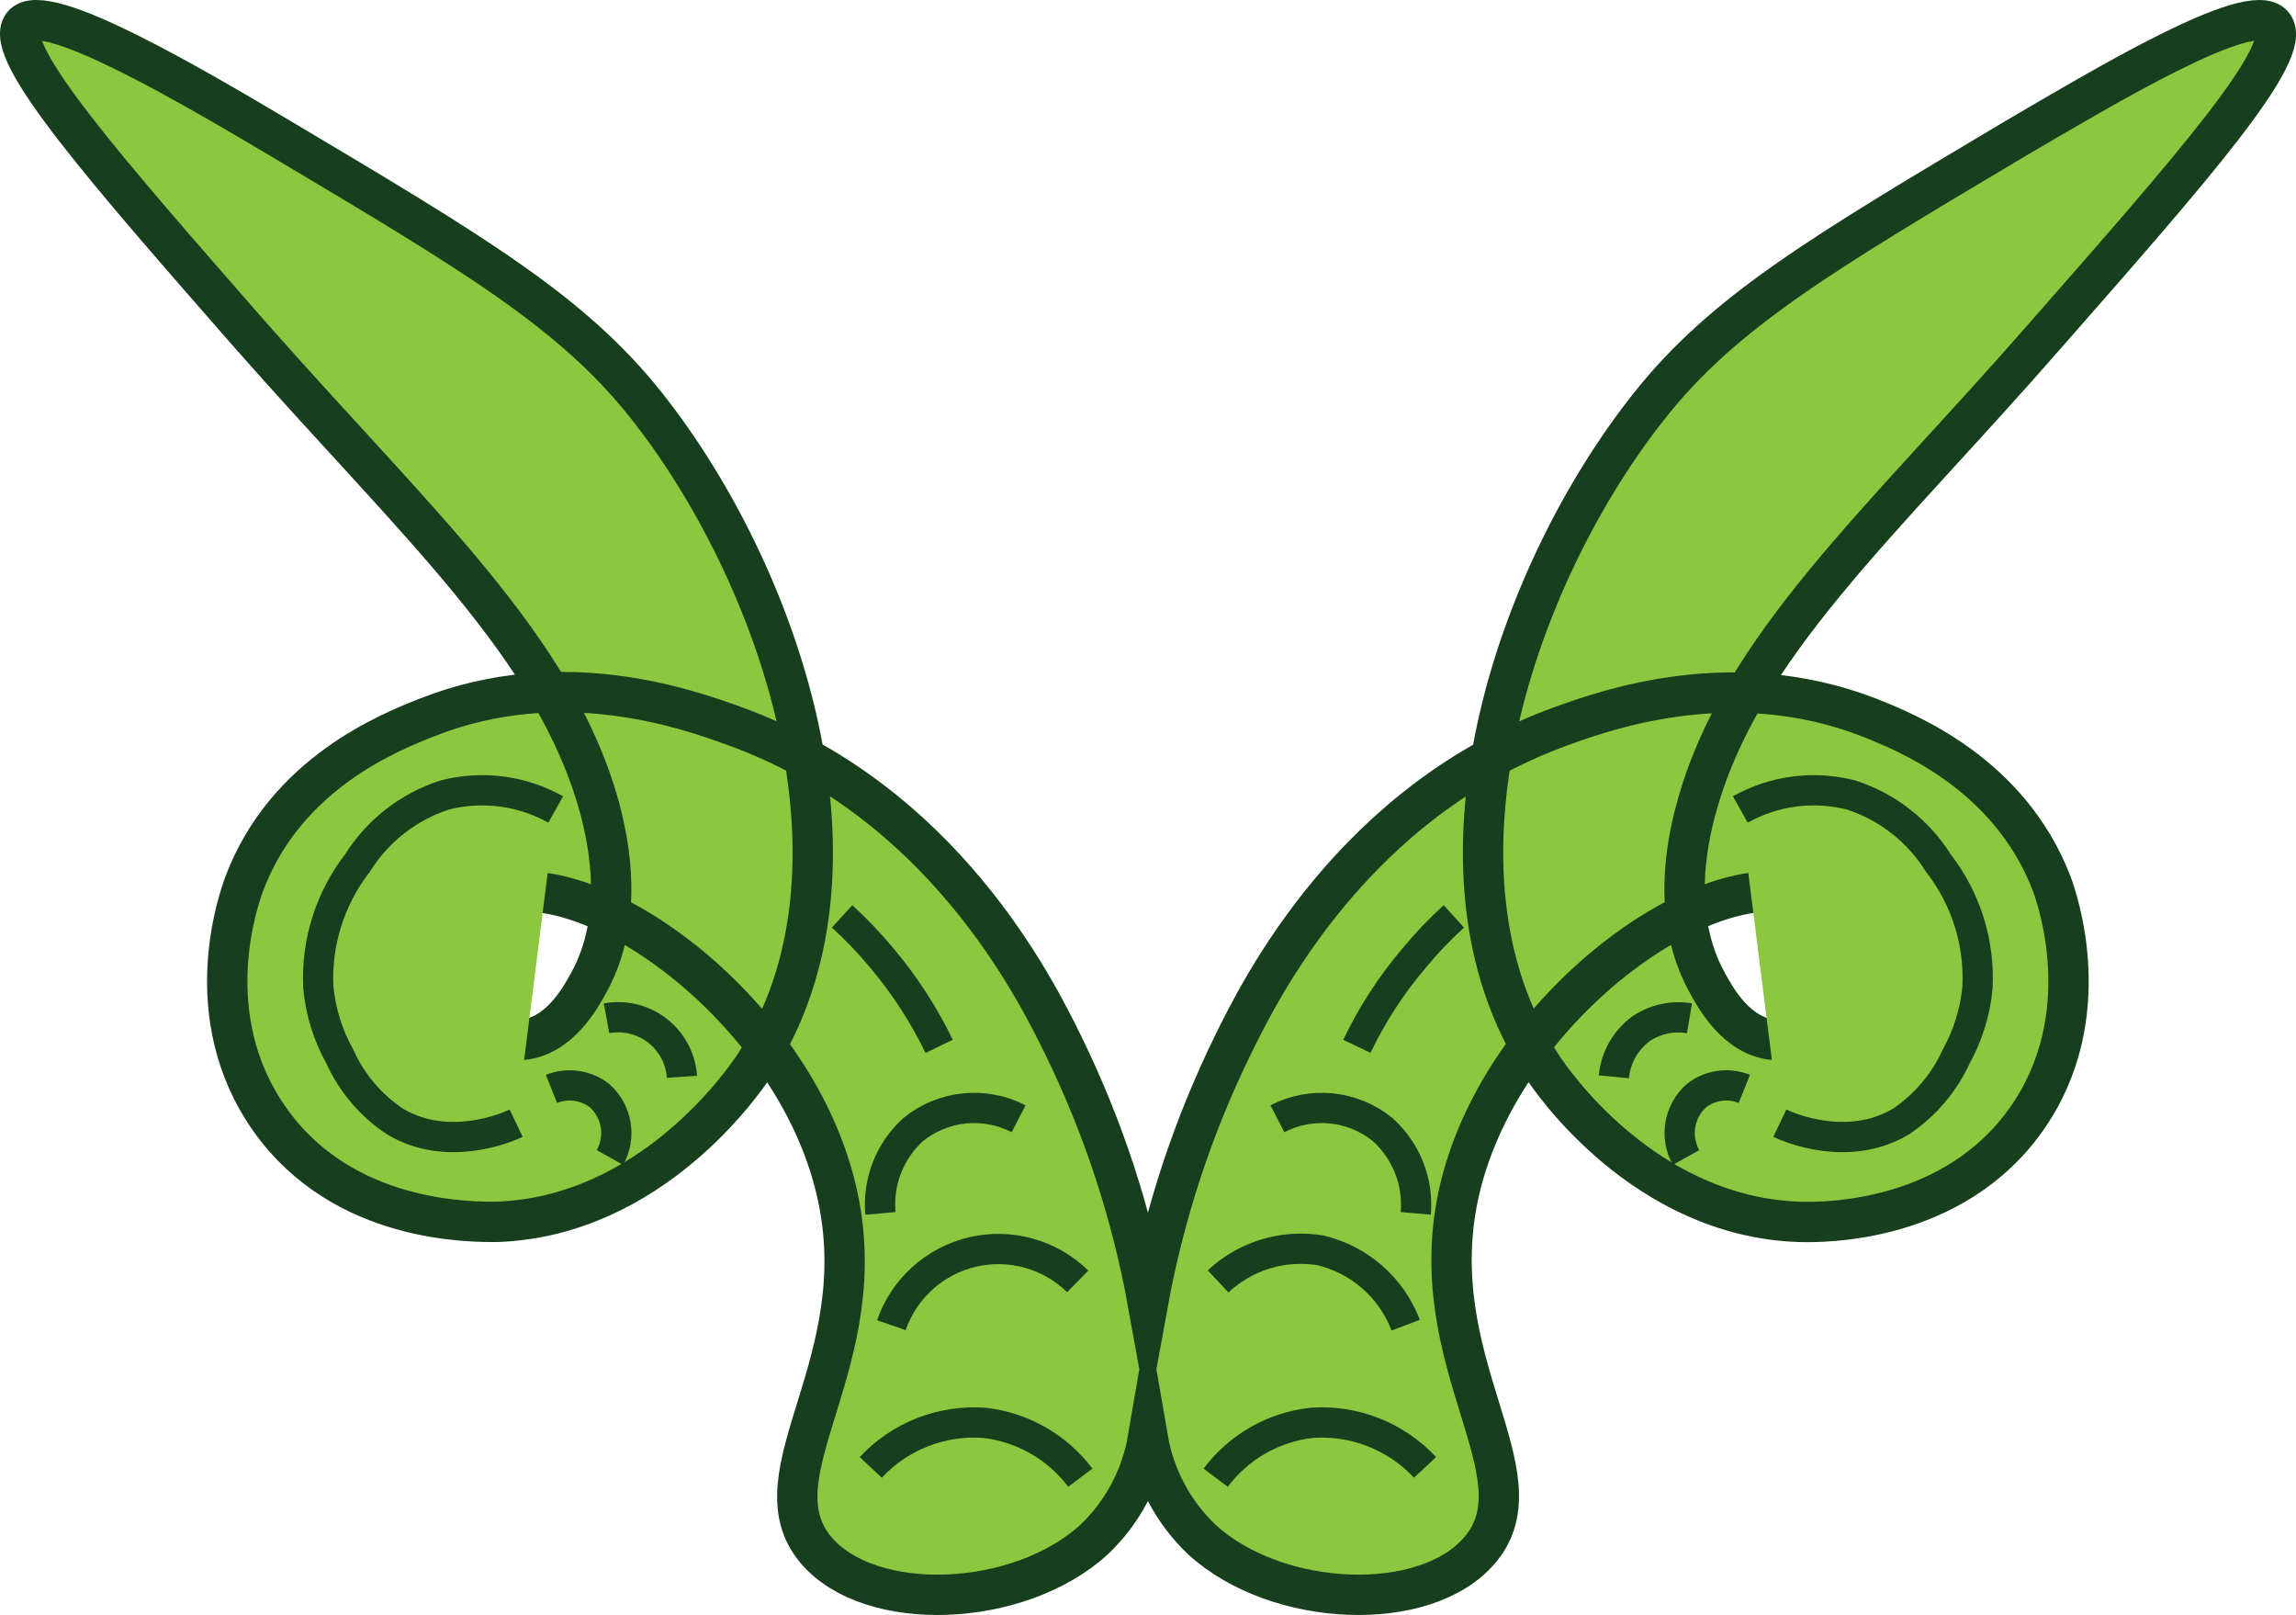
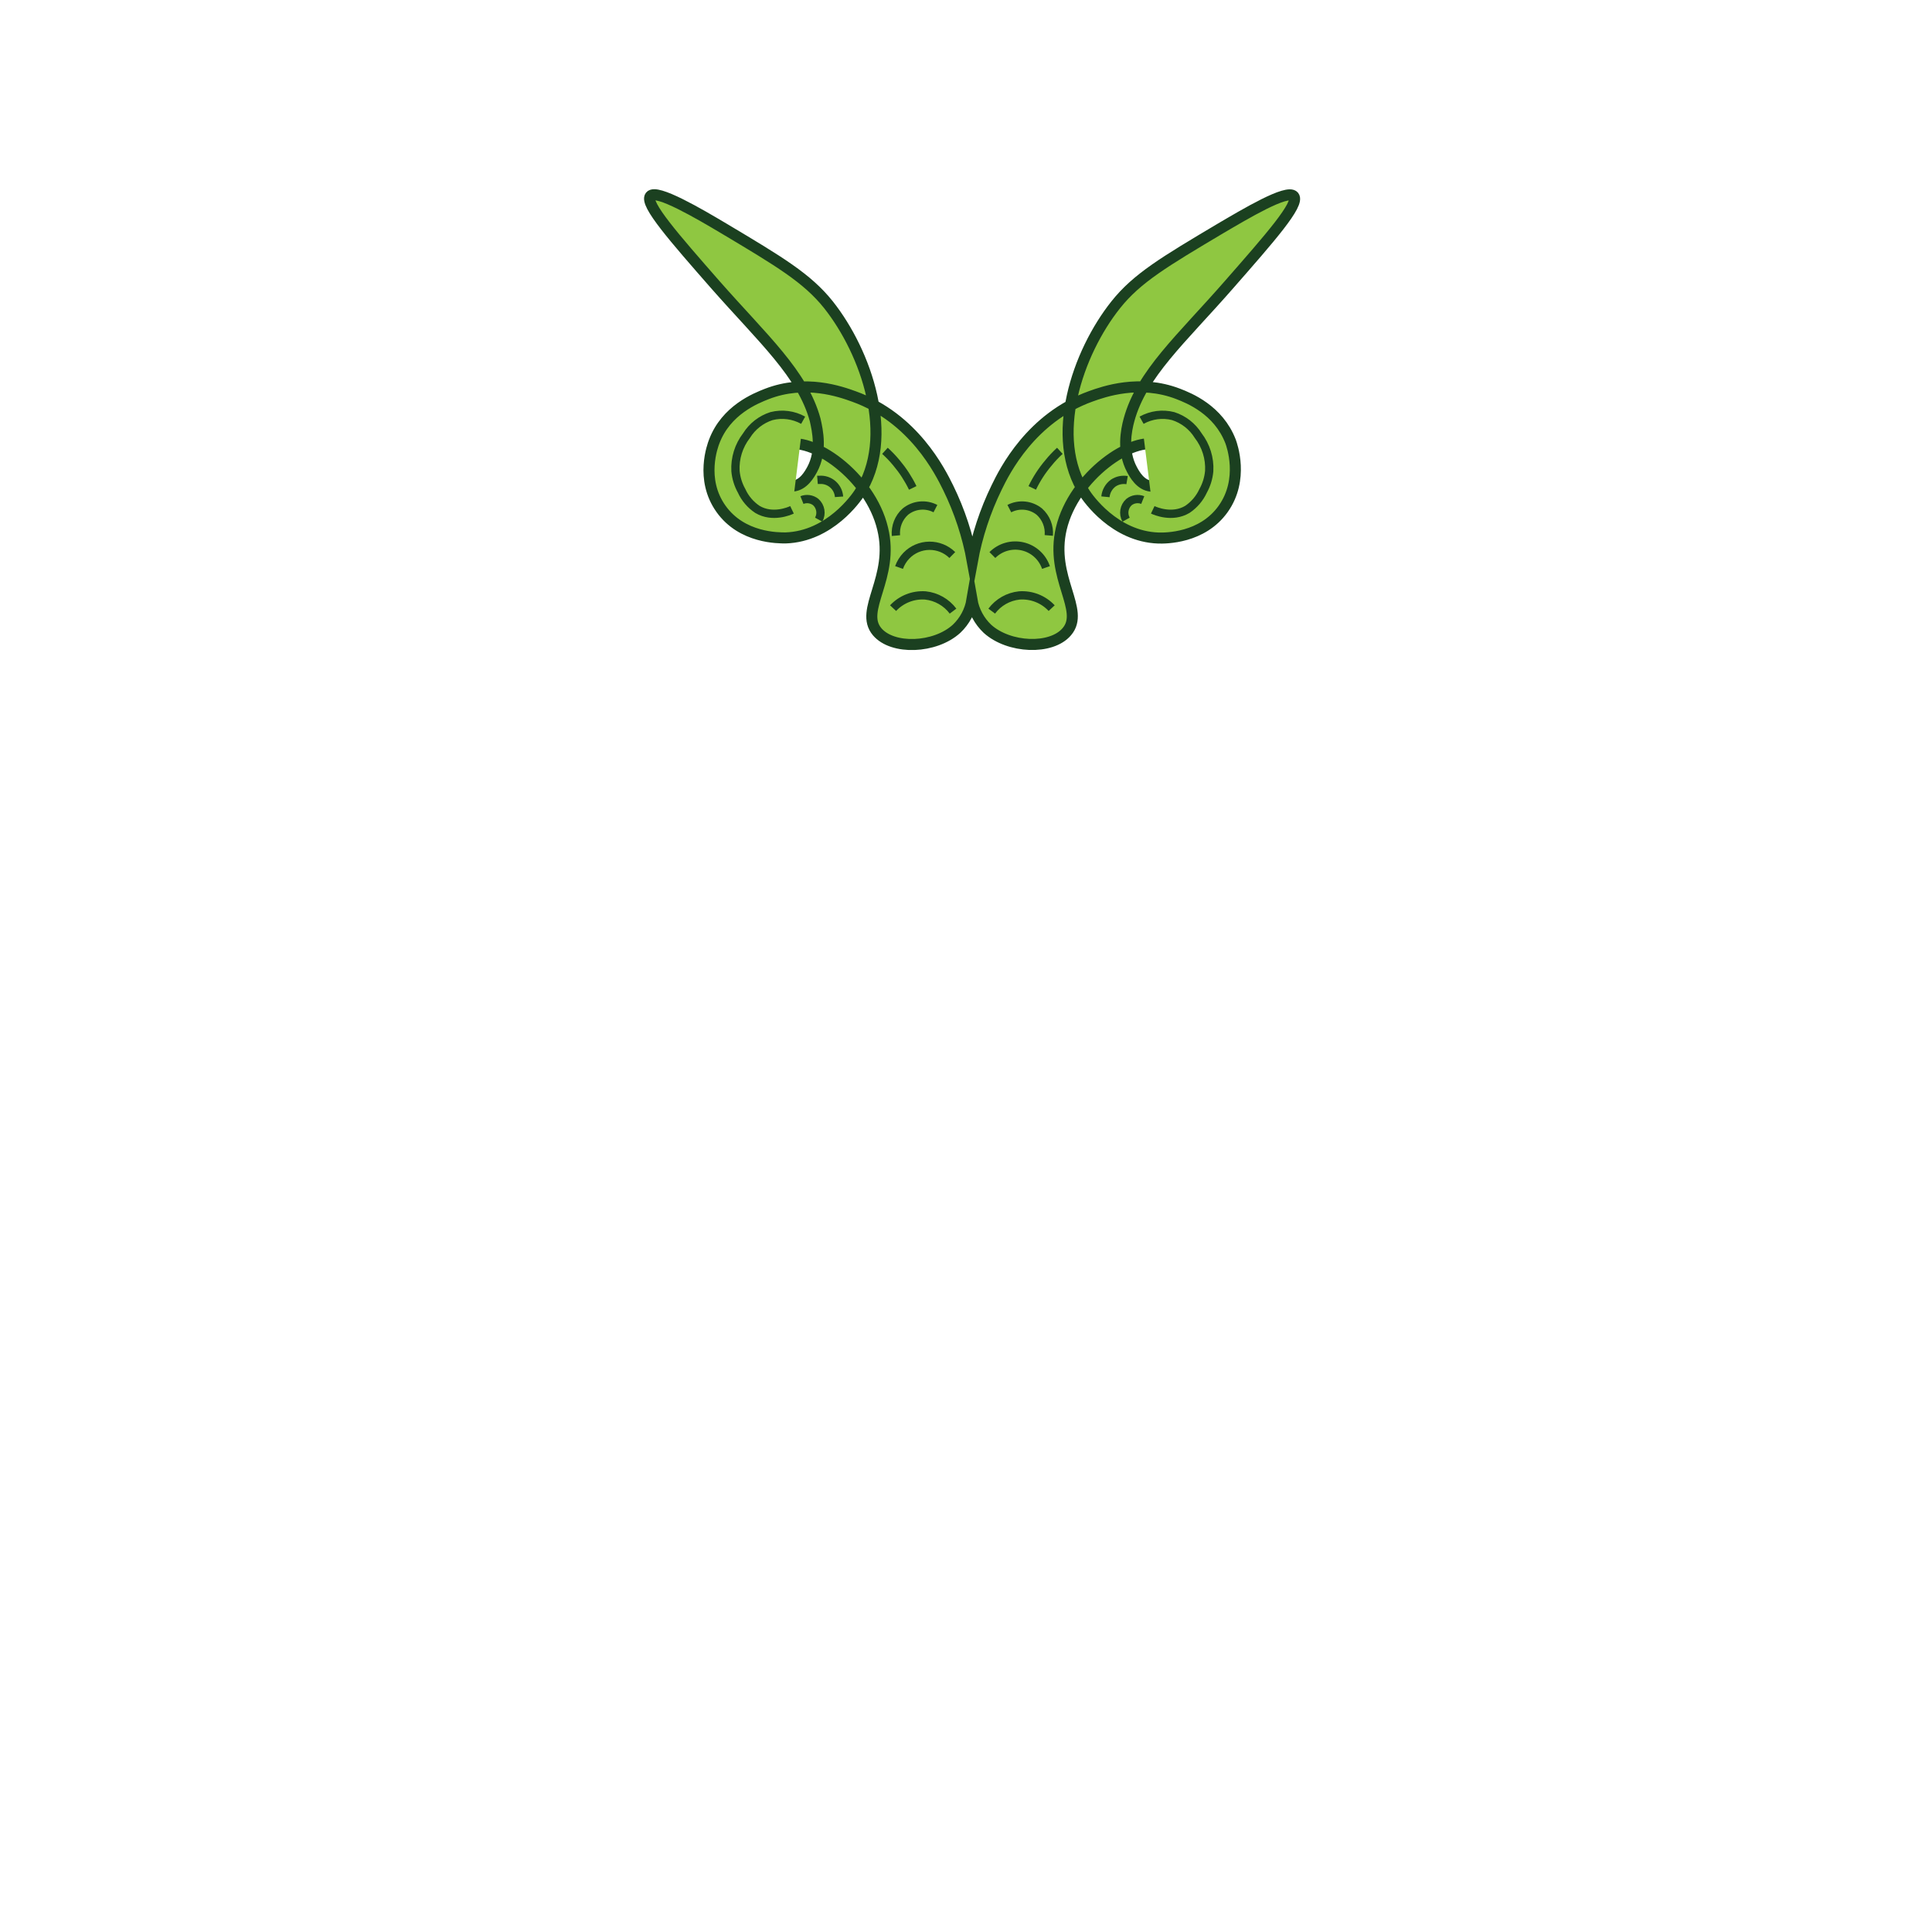
- <svg xmlns="http://www.w3.org/2000/svg" viewBox="0 0 113.83 80.04">
+ <svg xmlns="http://www.w3.org/2000/svg" id="Layer_1" data-name="Layer 1" viewBox="0 0 350 350">
  <defs>
-     <style>.cls-1,.cls-2{fill:#8dc740;stroke:#183f1d;stroke-miterlimit:10;}.cls-1{stroke-width:2px;}.cls-2{stroke-width:1.5px;}</style>
+     <style>
+       .cls-1, .cls-2 {
+         fill: #8fc741;
+         stroke: #1b4020;
+         stroke-miterlimit: 10;
+       }
+ 
+       .cls-1 {
+         stroke-width: 2px;
+       }
+ 
+       .cls-2 {
+         stroke-width: 1.5px;
+       }
+     </style>
  </defs>
-   <g id="Layer_1" data-name="Layer 1">
-     <path class="cls-1" d="M180.72,93.22a49.21,49.21,0,0,1,4.21-12.79c1.38-2.82,6-12.11,16.34-15.83,2.28-.82,8.47-3,15.15-.43,1.87.74,7,2.77,9.11,8.26.24.65,2.36,6.57-1.27,11.69s-10,5.11-11.25,5.07c-7.68-.26-12.29-7-12.76-7.74C193.88,71.77,199,57,205.61,48.71c3.68-4.63,8.5-7.49,18.13-13.22C228,33,235.41,28.55,236.5,29.87s-4.2,7.31-11.23,15.32C217,54.67,210.1,60.65,207.91,68.68c-.51,1.86-1.21,5.43.51,8.6.44.81,1.47,2.71,3.32,2.89a4,4,0,0,0,4.08-3.32,4.22,4.22,0,0,0-2.64-3.74c-4.52-1.84-14.84,5.31-17,14.46-2,8.55,4.21,14.1,1,17.88-2.68,3.18-10.05,2.9-13.78-.51a9,9,0,0,1-2.68-5,9,9,0,0,1-2.67,5c-3.74,3.41-11.11,3.69-13.79.51-3.18-3.78,3.05-9.33,1-17.88-2.17-9.15-12.5-16.3-17-14.46a4.22,4.22,0,0,0-2.64,3.74,4,4,0,0,0,4.09,3.32c1.84-.18,2.88-2.08,3.32-2.89,1.71-3.17,1-6.74.51-8.6-2.19-8-9-14-17.36-23.49-7-8-12.28-14-11.24-15.32s8.54,3.11,12.77,5.62c9.63,5.73,14.45,8.59,18.13,13.22,6.59,8.3,11.72,23.06,5.36,32.74-.48.72-5.08,7.48-12.77,7.74-1.22,0-7.59.09-11.24-5.07s-1.52-11-1.27-11.69c2.07-5.49,7.23-7.52,9.11-8.26,6.67-2.62,12.87-.39,15.15.43,10.35,3.72,14.95,13,16.34,15.83A48.93,48.93,0,0,1,180.72,93.22Z" transform="translate(-123.81 -28.63)" />
-     <path class="cls-2" d="M203.82,82a3.35,3.35,0,0,1,1.36-2.39,3.31,3.31,0,0,1,2.39-.51" transform="translate(-123.81 -28.63)" />
-     <path class="cls-2" d="M157.62,82a3.17,3.17,0,0,0-3.74-2.9" transform="translate(-123.81 -28.63)" />
-     <path class="cls-2" d="M207.4,86a2.48,2.48,0,0,1,.51-3.06,2.4,2.4,0,0,1,2.38-.34" transform="translate(-123.81 -28.63)" />
-     <path class="cls-2" d="M154.05,86a2.48,2.48,0,0,0-.51-3.06,2.42,2.42,0,0,0-2.39-.34" transform="translate(-123.81 -28.63)" />
-     <path class="cls-2" d="M184.08,101.87a6.9,6.9,0,0,1,4.76-2.72,7,7,0,0,1,5.62,2.21" transform="translate(-123.81 -28.63)" />
-     <path class="cls-2" d="M177.37,101.87a6.93,6.93,0,0,0-4.77-2.72,7,7,0,0,0-5.62,2.21" transform="translate(-123.81 -28.63)" />
-     <path class="cls-2" d="M184.2,92.14a6,6,0,0,1,5.06-1.54,6,6,0,0,1,4.24,3.71" transform="translate(-123.81 -28.63)" />
-     <path class="cls-2" d="M177.24,92.14A5.62,5.62,0,0,0,168,94.31" transform="translate(-123.81 -28.63)" />
-     <path class="cls-2" d="M187.14,84.08a4.78,4.78,0,0,1,5.21.53A5,5,0,0,1,194,88.77" transform="translate(-123.81 -28.63)" />
-     <path class="cls-2" d="M174.31,84.08a4.8,4.8,0,0,0-5.22.53,5,5,0,0,0-1.63,4.16" transform="translate(-123.81 -28.63)" />
-     <path class="cls-2" d="M191.08,80.49a20.14,20.14,0,0,1,2.81-4.34,19.56,19.56,0,0,1,2-2.1" transform="translate(-123.81 -28.63)" />
-     <path class="cls-2" d="M170.37,80.49a20.94,20.94,0,0,0-2.81-4.34,20.57,20.57,0,0,0-2-2.1" transform="translate(-123.81 -28.63)" />
-     <path class="cls-2" d="M210.09,68.75a7.45,7.45,0,0,1,5.48-.72,8,8,0,0,1,4.34,3.38,9.27,9.27,0,0,1,1.94,6.15A8.73,8.73,0,0,1,220.79,81a7.75,7.75,0,0,1-2.74,3.22c-2.62,1.56-5.56.29-6,.08" transform="translate(-123.81 -28.63)" />
-     <path class="cls-2" d="M151.36,68.75a7.47,7.47,0,0,0-5.49-.72,8,8,0,0,0-4.34,3.38,9.32,9.32,0,0,0-1.94,6.15A8.71,8.71,0,0,0,140.66,81a7.6,7.6,0,0,0,2.74,3.22c2.62,1.56,5.56.29,6,.08" transform="translate(-123.81 -28.63)" />
+   <g id="Horn_4">
+     <path class="cls-1" d="M176.15,101.68a51.77,51.77,0,0,1,4.39-13.35c1.45-3,6.27-12.65,17.06-16.53,2.38-.86,8.84-3.13,15.82-.45,2,.77,7.3,2.89,9.51,8.62.25.68,2.46,6.86-1.33,12.21s-10.44,5.33-11.74,5.29c-8-.27-12.83-7.31-13.32-8.08-6.65-10.1-1.31-25.52,5.59-34.18,3.84-4.83,8.88-7.82,18.93-13.8,4.44-2.6,12.18-7.24,13.32-5.86s-4.39,7.63-11.72,16c-8.64,9.89-15.84,16.14-18.13,24.52-.53,1.94-1.26,5.67.54,9,.45.84,1.53,2.83,3.46,3a4.16,4.16,0,0,0,4.26-3.46A4.41,4.41,0,0,0,210,80.68c-4.71-1.92-15.49,5.55-17.74,15.1-2.09,8.92,4.39,14.72,1,18.66-2.8,3.32-10.49,3-14.38-.53a9.41,9.41,0,0,1-2.8-5.22,9.33,9.33,0,0,1-2.79,5.22c-3.9,3.56-11.59,3.85-14.39.53-3.32-3.94,3.18-9.74,1-18.66-2.26-9.55-13-17-17.74-15.1a4.41,4.41,0,0,0-2.76,3.91,4.17,4.17,0,0,0,4.27,3.46c1.92-.18,3-2.17,3.46-3,1.79-3.31,1-7,.54-9-2.29-8.35-9.4-14.61-18.12-24.52-7.31-8.35-12.82-14.62-11.74-16s8.92,3.24,13.33,5.86c10.06,6,15.09,9,18.93,13.8,6.88,8.67,12.23,24.08,5.59,34.18-.5.75-5.3,7.81-13.33,8.08-1.27,0-7.92.09-11.73-5.29S129.12,80.69,129.38,80c2.16-5.73,7.55-7.85,9.51-8.62,7-2.73,13.44-.41,15.82.45,10.8,3.88,15.6,13.57,17.06,16.53A51,51,0,0,1,176.15,101.68Z" />
+     <path class="cls-2" d="M200.26,90a3.51,3.51,0,0,1,1.42-2.49,3.46,3.46,0,0,1,2.5-.53" />
+     <path class="cls-2" d="M152,90a3.31,3.31,0,0,0-3.53-3.07,2.47,2.47,0,0,0-.38,0" />
+     <path class="cls-2" d="M204,94.14a2.59,2.59,0,0,1,.53-3.19,2.52,2.52,0,0,1,2.49-.36" />
+     <path class="cls-2" d="M148.31,94.14a2.59,2.59,0,0,0-.53-3.19,2.53,2.53,0,0,0-2.5-.36" />
+     <path class="cls-2" d="M179.66,110.71a7.17,7.17,0,0,1,5-2.84,7.3,7.3,0,0,1,5.86,2.3" />
+     <path class="cls-2" d="M172.65,110.71a7.21,7.21,0,0,0-5-2.84,7.3,7.3,0,0,0-5.86,2.3" />
+     <path class="cls-2" d="M179.78,100.55a5.87,5.87,0,0,1,9.71,2.26" />
+     <path class="cls-2" d="M172.52,100.55a5.86,5.86,0,0,0-8.3.09,6,6,0,0,0-1.35,2.17" />
+     <path class="cls-2" d="M182.85,92.14a5,5,0,0,1,5.44.55A5.2,5.2,0,0,1,190,97" />
+     <path class="cls-2" d="M169.46,92.14a5,5,0,0,0-5.45.55,5.21,5.21,0,0,0-1.7,4.34" />
+     <path class="cls-2" d="M187,88.39a21.07,21.07,0,0,1,2.94-4.53A19.67,19.67,0,0,1,192,81.67" />
+     <path class="cls-2" d="M165.35,88.39a21.86,21.86,0,0,0-2.94-4.53,20.58,20.58,0,0,0-2.09-2.19" />
+     <path class="cls-2" d="M206.81,76.13a7.81,7.81,0,0,1,5.72-.75,8.33,8.33,0,0,1,4.53,3.53,9.66,9.66,0,0,1,2,6.42,9.1,9.1,0,0,1-1.1,3.59,8.18,8.18,0,0,1-2.86,3.36c-2.74,1.63-5.81.3-6.27.08" />
+     <path class="cls-2" d="M145.5,76.13a7.83,7.83,0,0,0-5.73-.75,8.33,8.33,0,0,0-4.53,3.53,9.66,9.66,0,0,0-2,6.42,9,9,0,0,0,1.11,3.59,8,8,0,0,0,2.86,3.36c2.74,1.63,5.81.3,6.27.08" />
  </g>
</svg>
